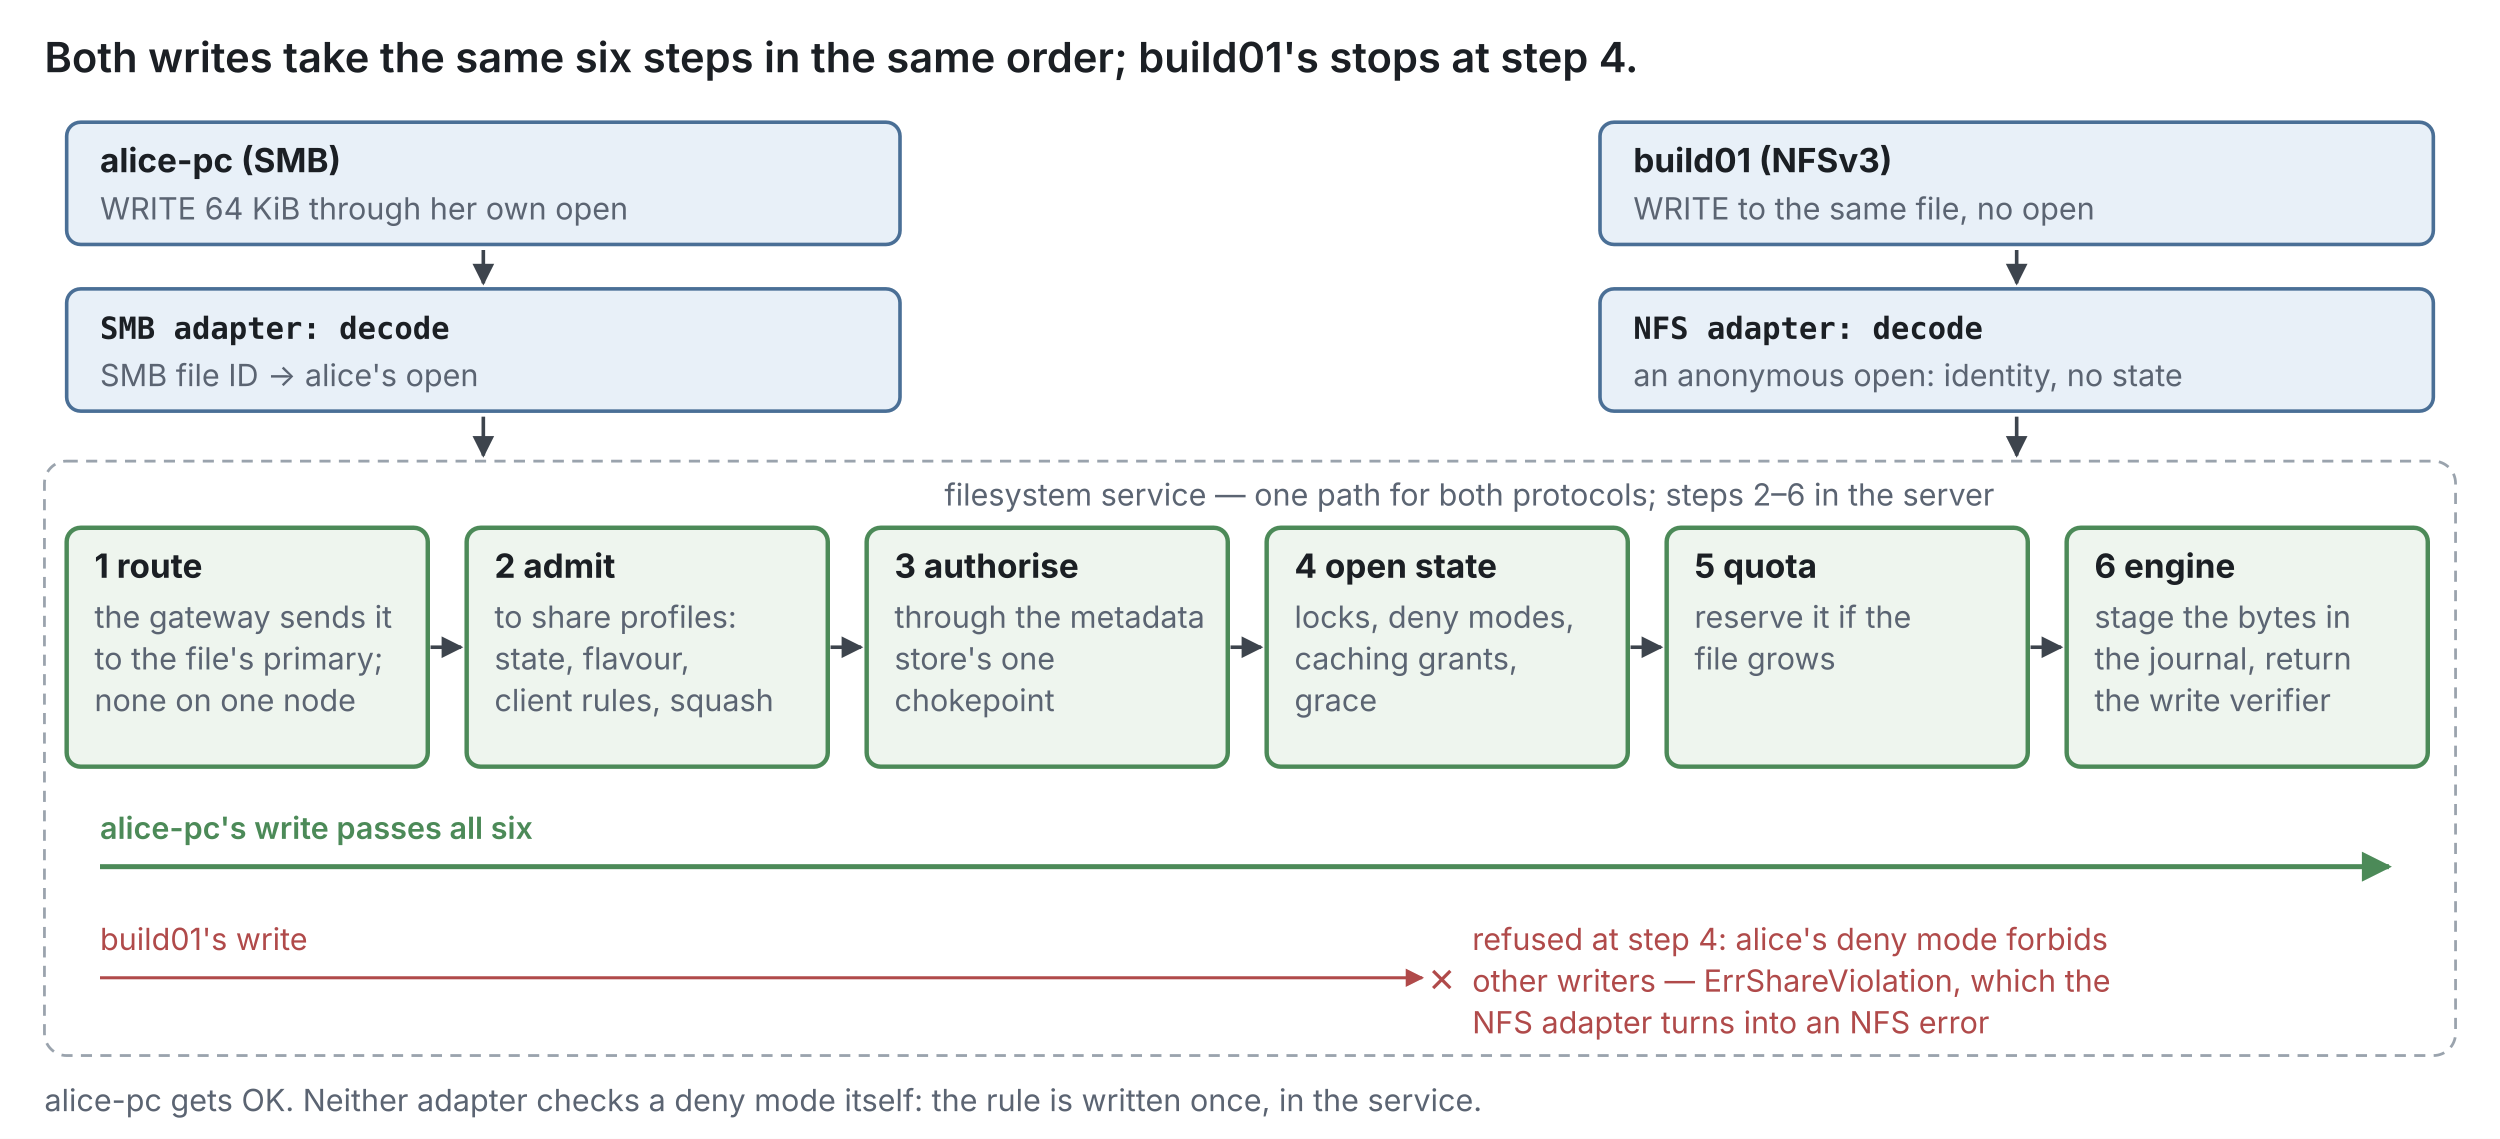
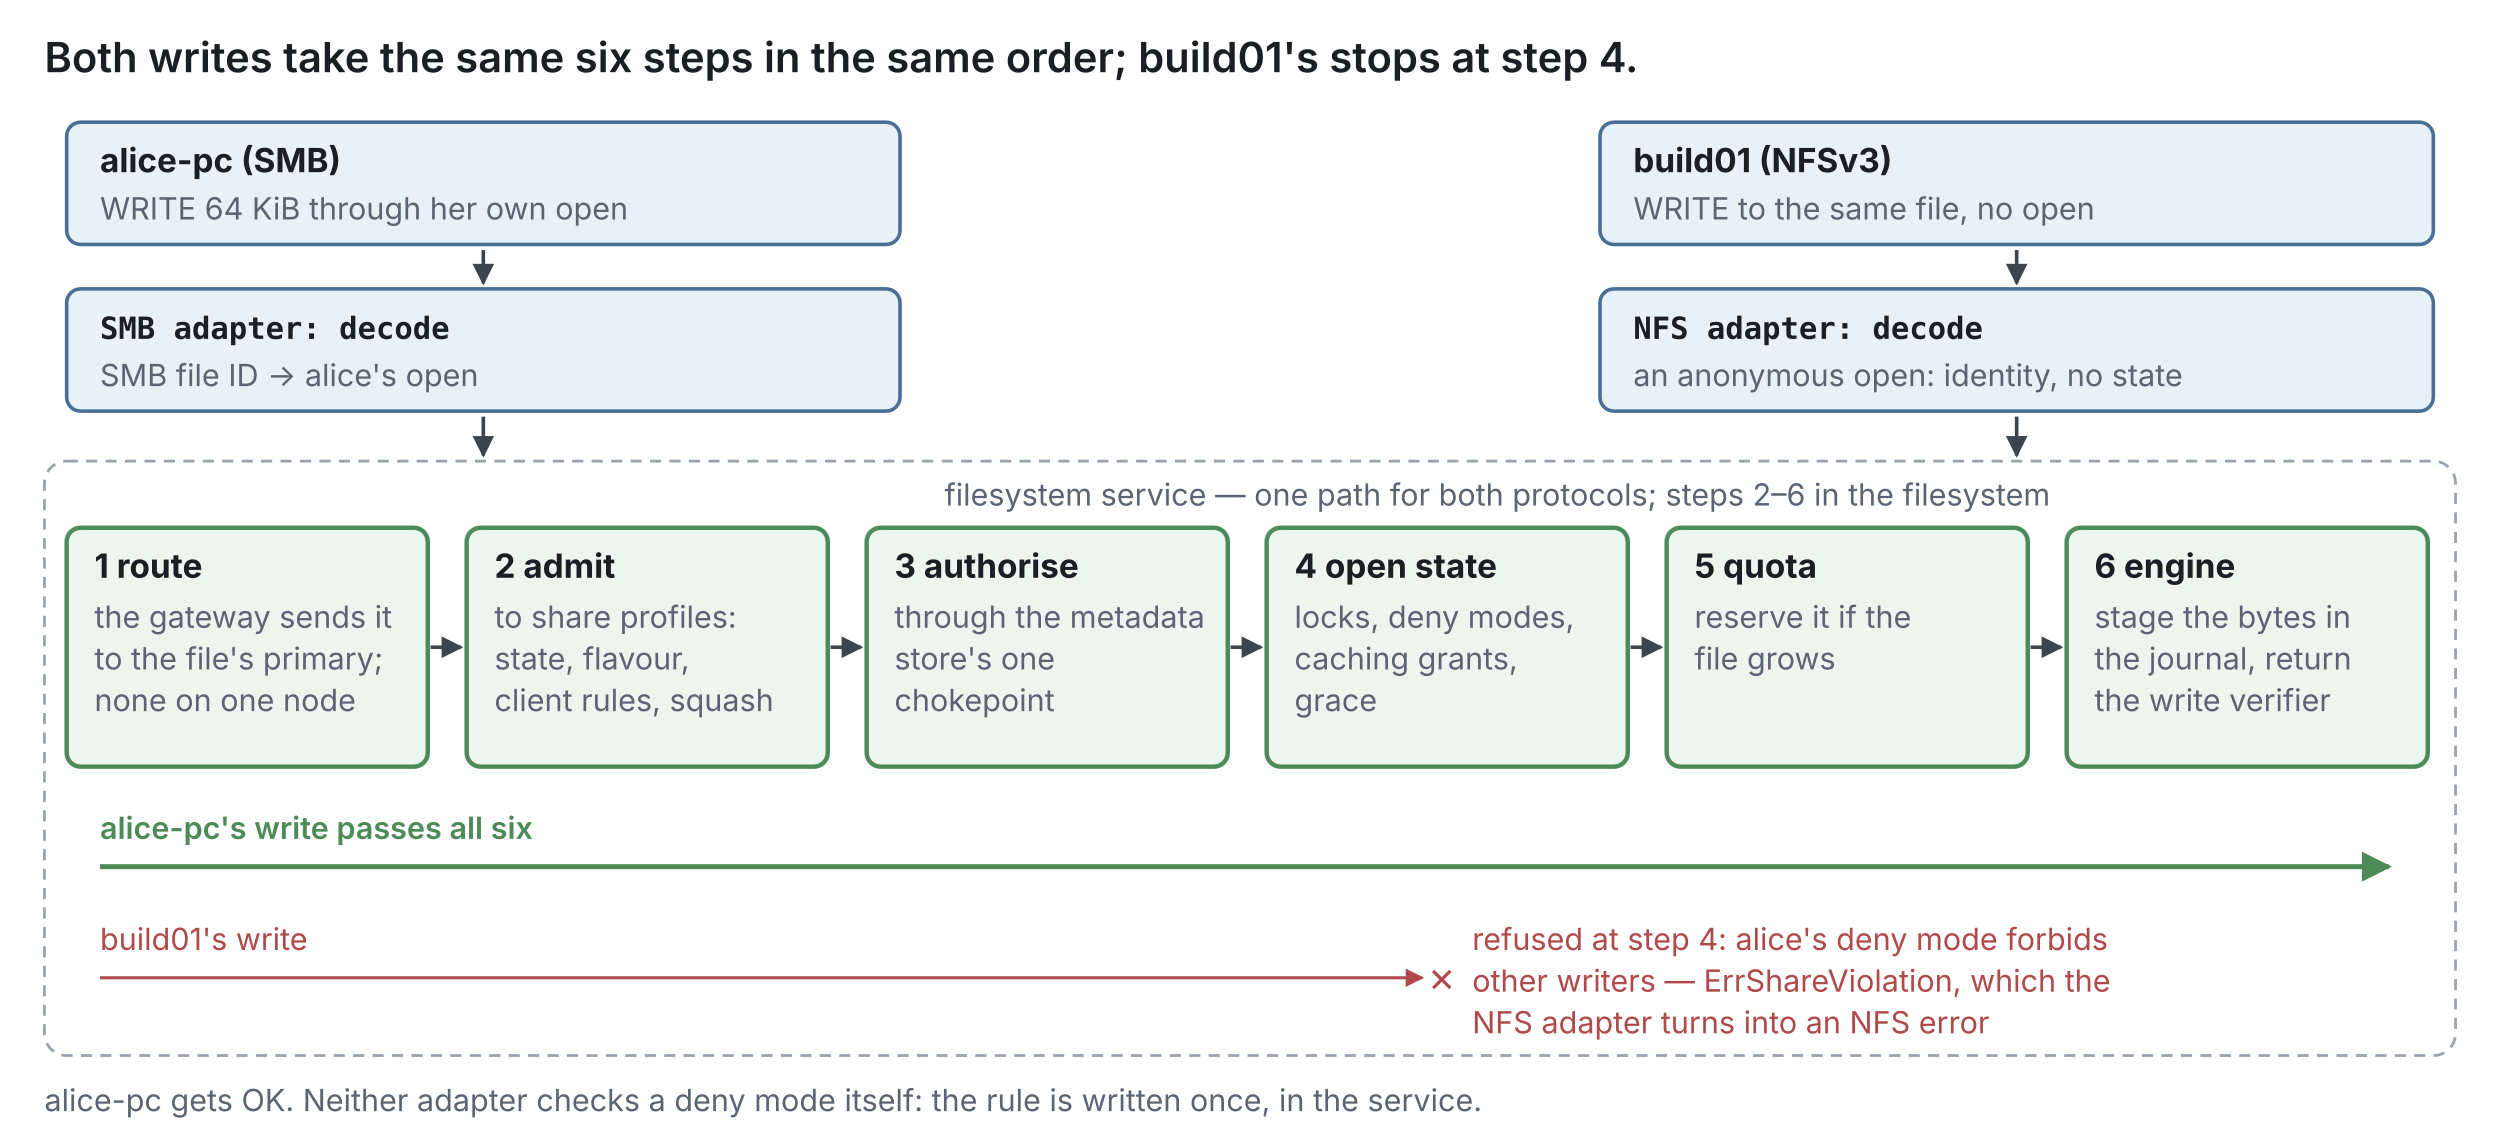
<svg xmlns="http://www.w3.org/2000/svg" viewBox="0 0 900 410" width="900" height="410" font-family="system-ui,-apple-system,Segoe UI,sans-serif">
  <defs>
    <marker id="a" viewBox="0 0 10 10" refX="9" refY="5" markerWidth="6" markerHeight="6" orient="auto-start-reverse">
      <path d="M0,0 L10,5 L0,10 z" fill="#3d444d" />
    </marker>
    <marker id="r" viewBox="0 0 10 10" refX="9" refY="5" markerWidth="6" markerHeight="6" orient="auto-start-reverse">
      <path d="M0,0 L10,5 L0,10 z" fill="#b04a4a" />
    </marker>
    <marker id="g" viewBox="0 0 10 10" refX="9" refY="5" markerWidth="6" markerHeight="6" orient="auto-start-reverse">
      <path d="M0,0 L10,5 L0,10 z" fill="#4c8a58" />
    </marker>
    <style>
      .t{font-size:15px;font-weight:600;fill:#1b1f24}.h{font-size:12px;font-weight:700;fill:#1b1f24}
      .s{font-size:11px;fill:#5b6472}.e{font-size:11px;fill:#b04a4a}.ok{font-size:11px;font-weight:600;fill:#4c8a58}
      .no{font-size:12px;font-weight:700;fill:#b04a4a}
      .m{font-family:ui-monospace,SFMono-Regular,Menlo,monospace;font-size:11px;font-weight:600;fill:#1b1f24}
      .pr{fill:#e8f0f8;stroke:#4a6f96;stroke-width:1.3}
      .sv{fill:#eef5ee;stroke:#4c8a58;stroke-width:1.6}
      .st{fill:#eceff2;stroke:#5b6472;stroke-width:1.4}
      .dr{fill:#fbf3e4;stroke:#b07a2a;stroke-width:1.4}
      .bad{fill:#f8eaea;stroke:#b04a4a;stroke-width:1.3}
      .ln{stroke:#3d444d;stroke-width:1.3;fill:none;marker-end:url(#a)}
      .gl{stroke:#4c8a58;stroke-width:1.8;fill:none;marker-end:url(#g)}
      .ex{stroke:#b04a4a;stroke-width:1.1;fill:none;marker-end:url(#r)}
      .cb{stroke:#3d444d;stroke-width:1.2;fill:none;stroke-dasharray:5 3;marker-end:url(#a)}
      .life{stroke:#9aa3ad;stroke-width:1;stroke-dasharray:3 3}
      .zone{fill:none;stroke:#9aa3ad;stroke-width:1;stroke-dasharray:4 3}
    </style>
  </defs>
  <rect width="900" height="410" fill="#ffffff" />
  <text x="16" y="26" class="t">Both writes take the same six steps in the same order; build01's stops at step 4.</text>
  <rect x="24" y="44" width="300" height="44" rx="5" class="pr" />
  <text x="36" y="62" class="h">alice-pc (SMB)</text>
  <text x="36" y="79" class="s">WRITE 64 KiB through her own open</text>
  <rect x="576" y="44" width="300" height="44" rx="5" class="pr" />
  <text x="588" y="62" class="h">build01 (NFSv3)</text>
  <text x="588" y="79" class="s">WRITE to the same file, no open</text>
  <path d="M174,90 L174,102" class="ln" />
  <path d="M726,90 L726,102" class="ln" />
  <rect x="24" y="104" width="300" height="44" rx="5" class="pr" />
  <text x="36" y="122" class="m">SMB adapter: decode</text>
  <text x="36" y="139" class="s">SMB file ID → alice's open</text>
  <rect x="576" y="104" width="300" height="44" rx="5" class="pr" />
  <text x="588" y="122" class="m">NFS adapter: decode</text>
  <text x="588" y="139" class="s">an anonymous open: identity, no state</text>
  <path d="M174,150 L174,164" class="ln" />
  <path d="M726,150 L726,164" class="ln" />
  <rect x="16" y="166" width="868" height="214" rx="8" class="zone" />
-   <text x="340" y="182" class="s">filesystem service — one path for both protocols; steps 2–6 in the server</text>
+   <text x="340" y="182" class="s">filesystem service — one path for both protocols; steps 2–6 in the filesystem</text>
  <rect x="24" y="190" width="130" height="86" rx="5" class="sv" />
  <text x="34" y="208" class="h">1 route</text>
  <text x="34" y="226" class="s">the gateway sends it</text>
  <text x="34" y="241" class="s">to the file's primary;</text>
  <text x="34" y="256" class="s">none on one node</text>
  <rect x="168" y="190" width="130" height="86" rx="5" class="sv" />
  <text x="178" y="208" class="h">2 admit</text>
  <text x="178" y="226" class="s">to share profiles:</text>
  <text x="178" y="241" class="s">state, flavour,</text>
  <text x="178" y="256" class="s">client rules, squash</text>
  <rect x="312" y="190" width="130" height="86" rx="5" class="sv" />
  <text x="322" y="208" class="h">3 authorise</text>
  <text x="322" y="226" class="s">through the metadata</text>
  <text x="322" y="241" class="s">store's one</text>
  <text x="322" y="256" class="s">chokepoint</text>
  <rect x="456" y="190" width="130" height="86" rx="5" class="sv" />
  <text x="466" y="208" class="h">4 open state</text>
  <text x="466" y="226" class="s">locks, deny modes,</text>
  <text x="466" y="241" class="s">caching grants,</text>
  <text x="466" y="256" class="s">grace</text>
  <rect x="600" y="190" width="130" height="86" rx="5" class="sv" />
  <text x="610" y="208" class="h">5 quota</text>
  <text x="610" y="226" class="s">reserve it if the</text>
  <text x="610" y="241" class="s">file grows</text>
  <rect x="744" y="190" width="130" height="86" rx="5" class="sv" />
  <text x="754" y="208" class="h">6 engine</text>
  <text x="754" y="226" class="s">stage the bytes in</text>
  <text x="754" y="241" class="s">the journal, return</text>
  <text x="754" y="256" class="s">the write verifier</text>
  <path d="M155,233 L166,233" class="ln" />
  <path d="M299,233 L310,233" class="ln" />
  <path d="M443,233 L454,233" class="ln" />
  <path d="M587,233 L598,233" class="ln" />
  <path d="M731,233 L742,233" class="ln" />
  <text x="36" y="302" class="ok">alice-pc's write passes all six</text>
  <path d="M36,312 L860,312" class="gl" />
  <text x="36" y="342" class="e">build01's write</text>
  <path d="M36,352 L512,352" class="ex" />
  <text x="514" y="357" class="no">✕</text>
  <text x="530" y="342" class="e">refused at step 4: alice's deny mode forbids</text>
  <text x="530" y="357" class="e">other writers — ErrShareViolation, which the</text>
  <text x="530" y="372" class="e">NFS adapter turns into an NFS error</text>
  <text x="16" y="400" class="s">alice-pc gets OK. Neither adapter checks a deny mode itself: the rule is written once, in the service.</text>
</svg>
